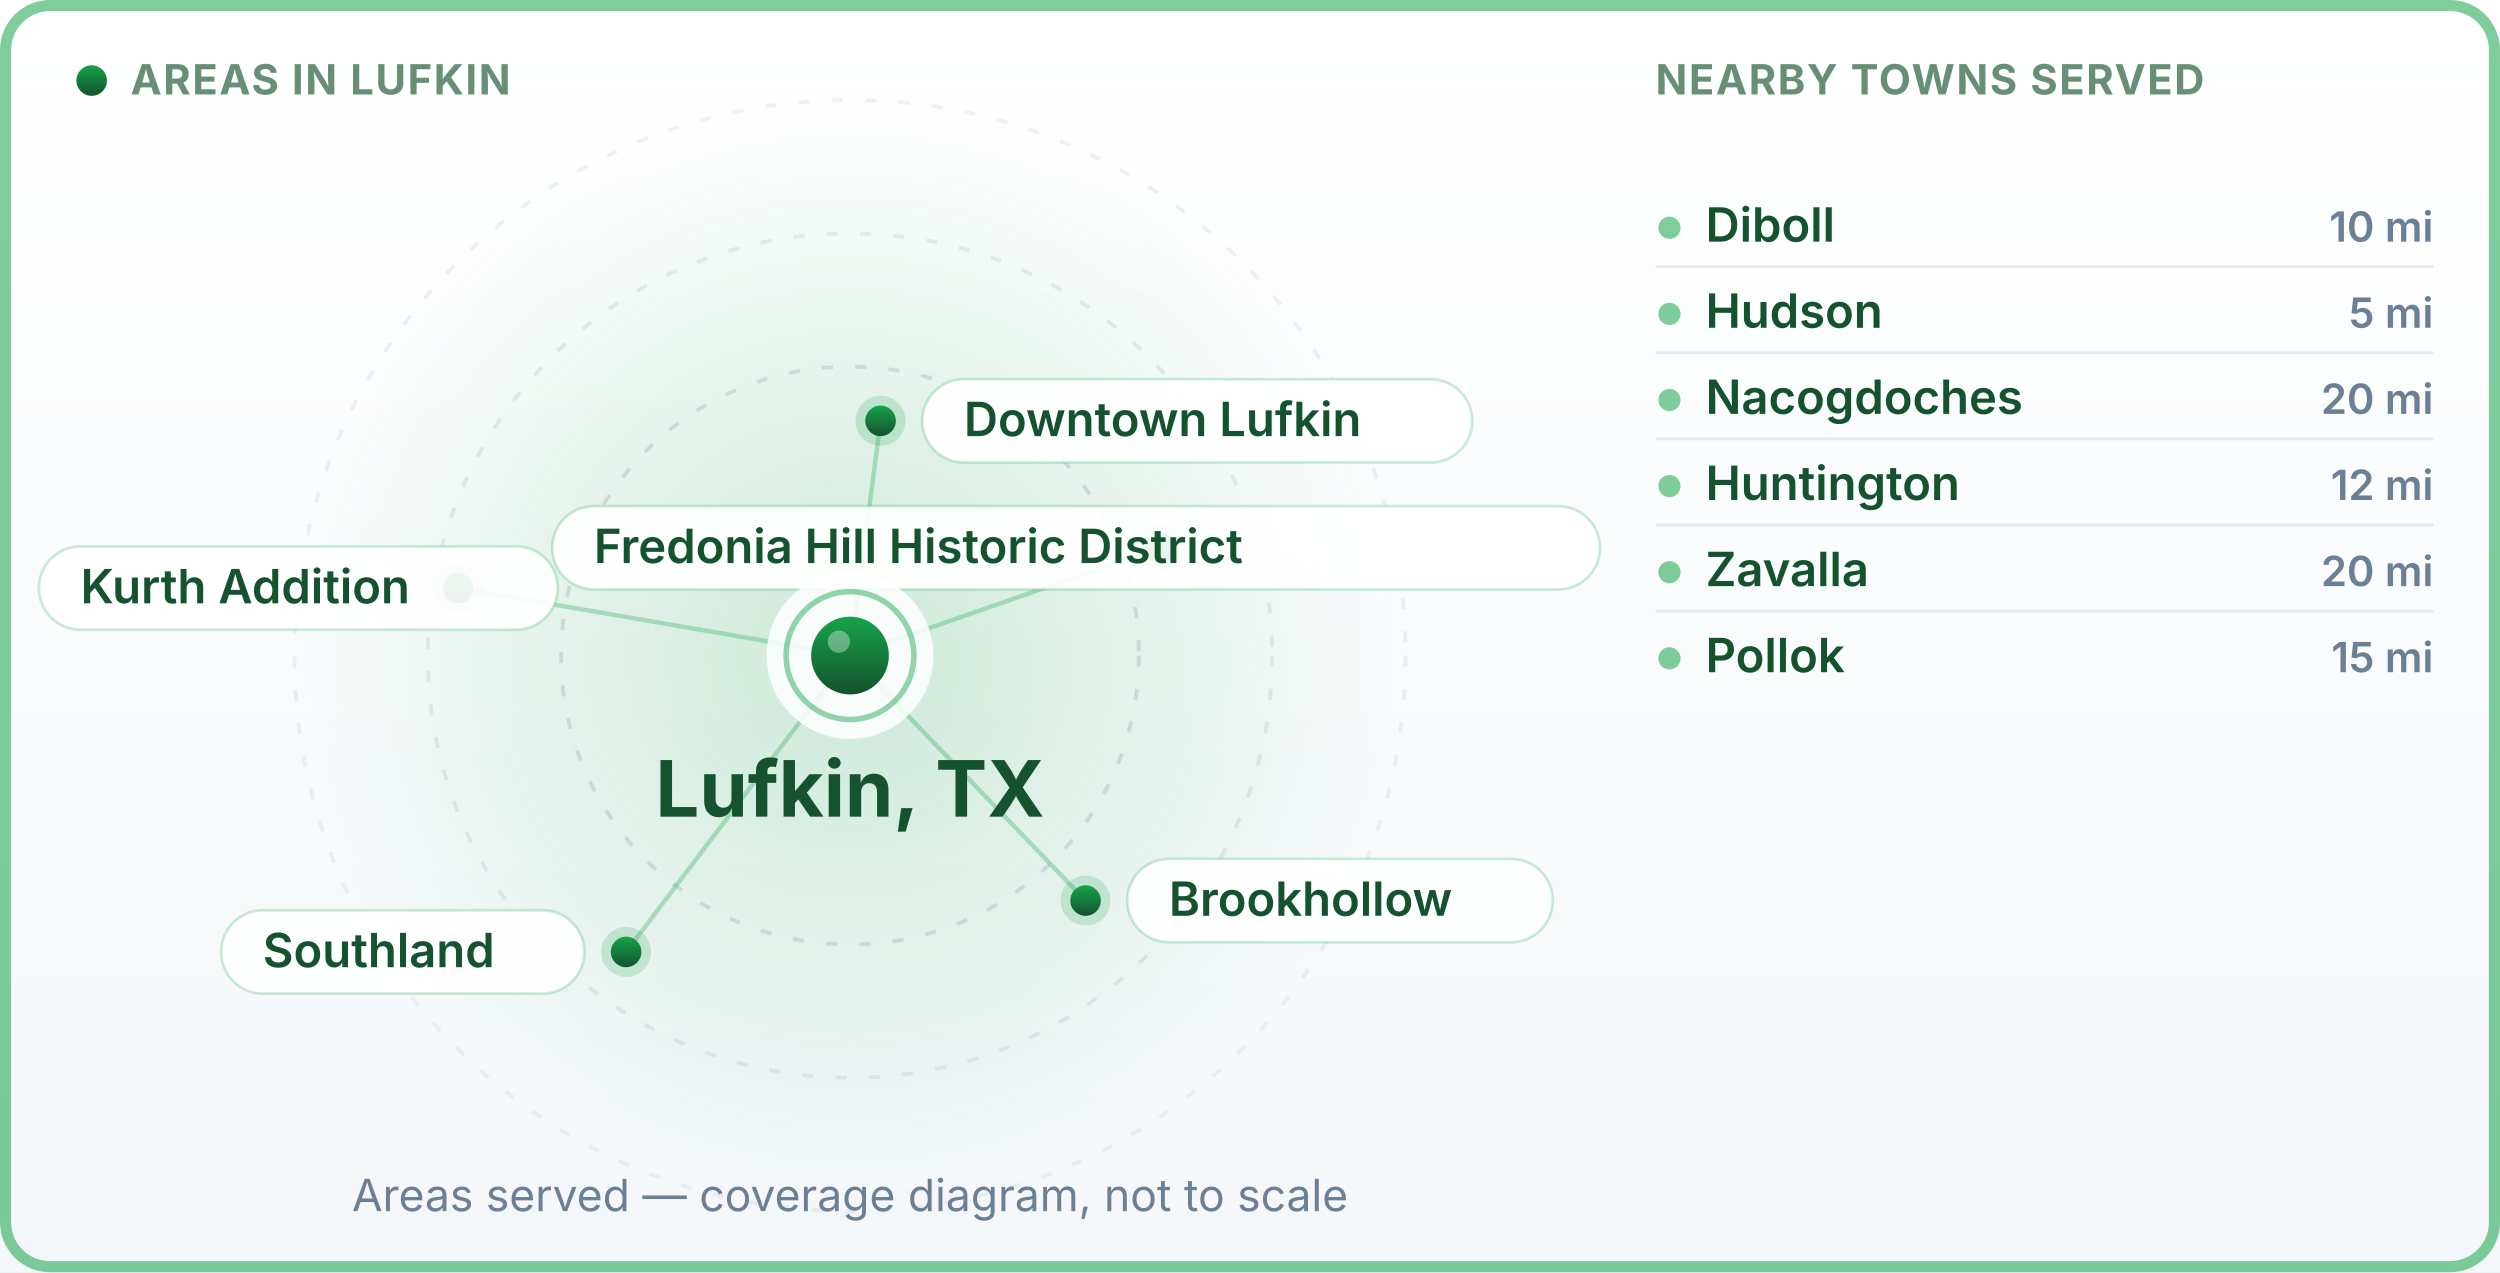
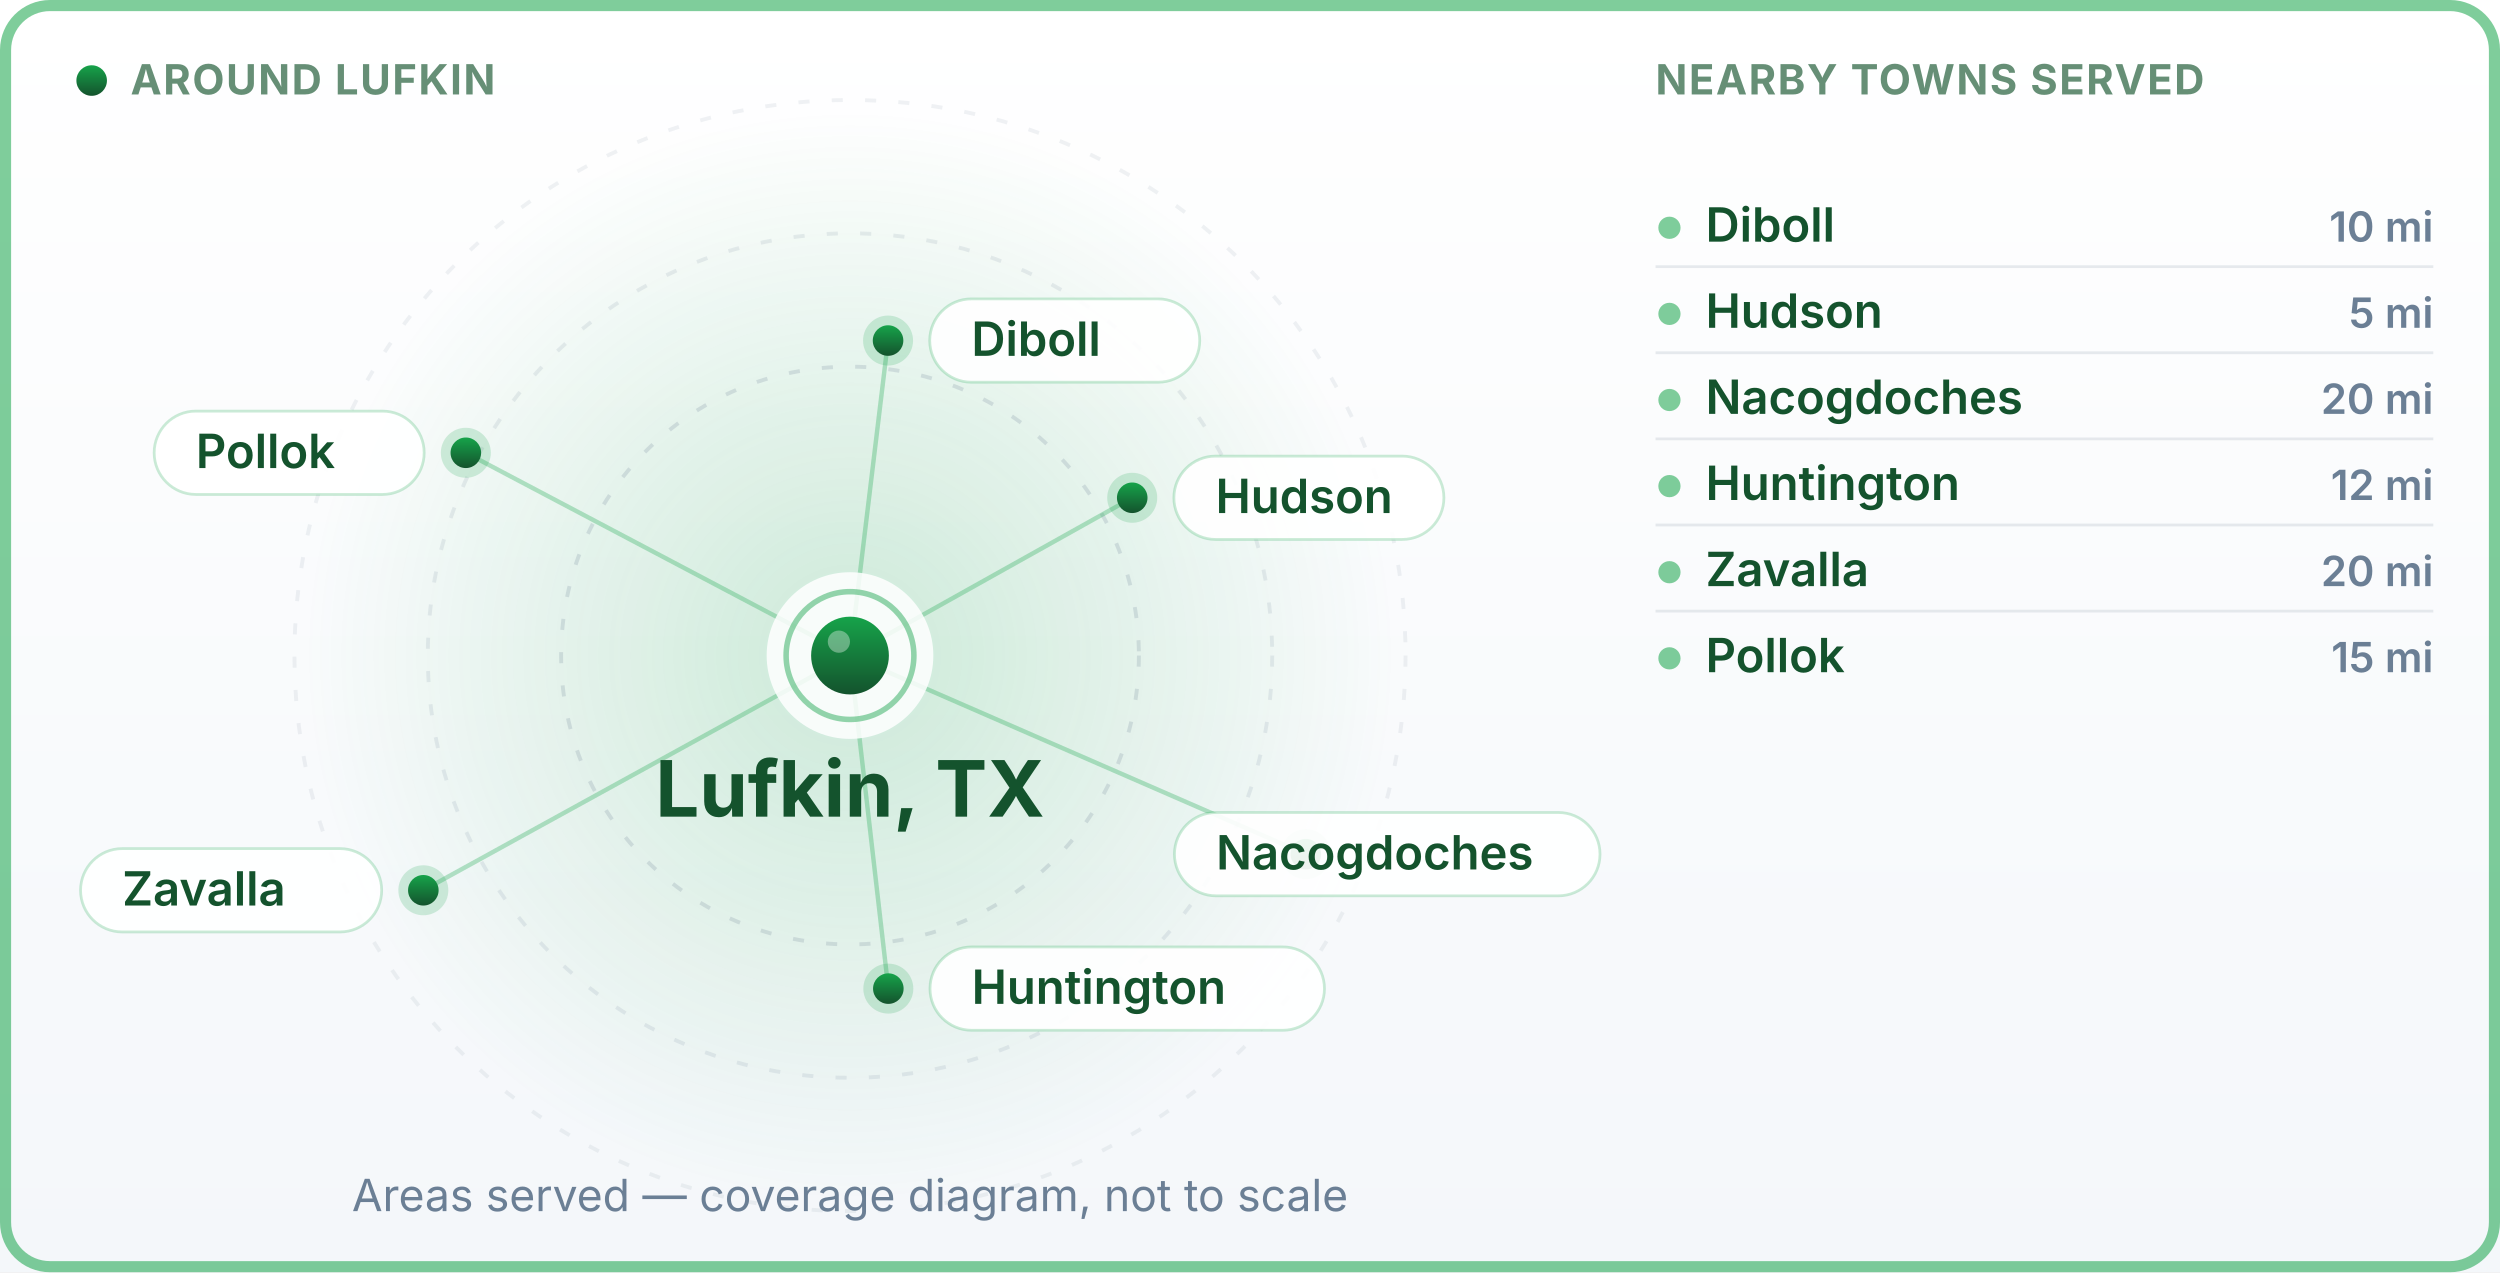
<svg xmlns="http://www.w3.org/2000/svg" viewBox="0 0 900 458" width="900" height="458" role="img">
  <defs>
    <linearGradient id="bgg" x1="0" y1="0" x2="0" y2="1">
      <stop offset="0" stop-color="#ffffff" />
      <stop offset="1" stop-color="#f4f7fa" />
    </linearGradient>
    <radialGradient id="halo" cx="50%" cy="50%" r="50%">
      <stop offset="0" stop-color="#16a34a" stop-opacity=".20" />
      <stop offset="1" stop-color="#16a34a" stop-opacity="0" />
    </radialGradient>
    <linearGradient id="dotg" x1="0" y1="0" x2="0" y2="1">
      <stop offset="0" stop-color="#16a34a" />
      <stop offset="1" stop-color="#14532d" />
    </linearGradient>
  </defs>
  <rect width="900" height="458" fill="url(#bgg)" />
  <circle cx="306" cy="236" r="196" fill="url(#halo)" />
  <circle cx="306" cy="236" r="104" fill="none" stroke="#6b7f95" stroke-opacity="0.2" stroke-width="1.4" stroke-dasharray="4 8" />
  <circle cx="306" cy="236" r="152" fill="none" stroke="#6b7f95" stroke-opacity="0.13" stroke-width="1.4" stroke-dasharray="4 8" />
  <circle cx="306" cy="236" r="200" fill="none" stroke="#6b7f95" stroke-opacity="0.1" stroke-width="1.4" stroke-dasharray="4 8" />
-   <line x1="306" y1="236" x2="317" y2="151.5" stroke="#16a34a" stroke-opacity=".30" stroke-width="1.6" />
-   <circle cx="317" cy="151.5" r="9" fill="#16a34a" fill-opacity=".18" />
-   <circle cx="317" cy="151.5" r="5.5" fill="url(#dotg)" />
-   <rect x="332" y="136.5" width="198" height="30" rx="15" fill="#ffffff" fill-opacity=".92" stroke="#16a34a" stroke-opacity=".22" stroke-width="1" />
-   <text x="347" y="157" font-family="system-ui,-apple-system,Segoe UI,sans-serif" font-size="17" font-weight="600" fill="#14532d">Downtown Lufkin</text>
-   <line x1="306" y1="236" x2="417.7" y2="197.2" stroke="#16a34a" stroke-opacity=".30" stroke-width="1.6" />
-   <circle cx="417.7" cy="197.2" r="9" fill="#16a34a" fill-opacity=".18" />
-   <circle cx="417.7" cy="197.2" r="5.5" fill="url(#dotg)" />
-   <rect x="198.8" y="182.2" width="377.2" height="30" rx="15" fill="#ffffff" fill-opacity=".92" stroke="#16a34a" stroke-opacity=".22" stroke-width="1" />
-   <text x="213.8" y="202.7" font-family="system-ui,-apple-system,Segoe UI,sans-serif" font-size="17" font-weight="600" fill="#14532d">Fredonia Hill Historic District</text>
-   <line x1="306" y1="236" x2="390.8" y2="324.2" stroke="#16a34a" stroke-opacity=".30" stroke-width="1.6" />
-   <circle cx="390.8" cy="324.2" r="9" fill="#16a34a" fill-opacity=".18" />
-   <circle cx="390.8" cy="324.2" r="5.5" fill="url(#dotg)" />
-   <rect x="405.8" y="309.2" width="153.2" height="30" rx="15" fill="#ffffff" fill-opacity=".92" stroke="#16a34a" stroke-opacity=".22" stroke-width="1" />
-   <text x="420.8" y="329.7" font-family="system-ui,-apple-system,Segoe UI,sans-serif" font-size="17" font-weight="600" fill="#14532d">Brookhollow</text>
-   <line x1="306" y1="236" x2="225.4" y2="342.7" stroke="#16a34a" stroke-opacity=".30" stroke-width="1.6" />
-   <circle cx="225.4" cy="342.7" r="9" fill="#16a34a" fill-opacity=".18" />
-   <circle cx="225.4" cy="342.7" r="5.5" fill="url(#dotg)" />
-   <rect x="79.6" y="327.7" width="130.8" height="30" rx="15" fill="#ffffff" fill-opacity=".92" stroke="#16a34a" stroke-opacity=".22" stroke-width="1" />
-   <text x="94.6" y="348.2" font-family="system-ui,-apple-system,Segoe UI,sans-serif" font-size="17" font-weight="600" fill="#14532d">Southland</text>
-   <line x1="306" y1="236" x2="164.9" y2="211.7" stroke="#16a34a" stroke-opacity=".30" stroke-width="1.6" />
-   <circle cx="164.9" cy="211.7" r="9" fill="#16a34a" fill-opacity=".18" />
-   <circle cx="164.9" cy="211.7" r="5.5" fill="url(#dotg)" />
-   <rect x="14" y="196.7" width="186.8" height="30" rx="15" fill="#ffffff" fill-opacity=".92" stroke="#16a34a" stroke-opacity=".22" stroke-width="1" />
-   <text x="29" y="217.2" font-family="system-ui,-apple-system,Segoe UI,sans-serif" font-size="17" font-weight="600" fill="#14532d">Kurth Addition</text>
+   <line x1="306" y1="236" x2="319.7" y2="122.6" stroke="#16a34a" stroke-opacity=".30" stroke-width="1.6" />
+   <circle cx="319.7" cy="122.6" r="9" fill="#16a34a" fill-opacity=".18" />
+   <circle cx="319.7" cy="122.6" r="5.5" fill="url(#dotg)" />
+   <rect x="334.7" y="107.6" width="97.2" height="30" rx="15" fill="#ffffff" fill-opacity=".92" stroke="#16a34a" stroke-opacity=".22" stroke-width="1" />
+   <text x="349.7" y="128.1" font-family="system-ui,-apple-system,Segoe UI,sans-serif" font-size="17" font-weight="600" fill="#14532d">Diboll</text>
+   <line x1="306" y1="236" x2="407.6" y2="179.2" stroke="#16a34a" stroke-opacity=".30" stroke-width="1.6" />
+   <circle cx="407.6" cy="179.2" r="9" fill="#16a34a" fill-opacity=".18" />
+   <circle cx="407.6" cy="179.2" r="5.5" fill="url(#dotg)" />
+   <rect x="422.6" y="164.2" width="97.2" height="30" rx="15" fill="#ffffff" fill-opacity=".92" stroke="#16a34a" stroke-opacity=".22" stroke-width="1" />
+   <text x="437.6" y="184.7" font-family="system-ui,-apple-system,Segoe UI,sans-serif" font-size="17" font-weight="600" fill="#14532d">Hudson</text>
+   <line x1="306" y1="236" x2="470.1" y2="307.5" stroke="#16a34a" stroke-opacity=".30" stroke-width="1.6" />
+   <circle cx="470.1" cy="307.5" r="9" fill="#16a34a" fill-opacity=".18" />
+   <circle cx="470.1" cy="307.5" r="5.5" fill="url(#dotg)" />
+   <rect x="422.8" y="292.5" width="153.2" height="30" rx="15" fill="#ffffff" fill-opacity=".92" stroke="#16a34a" stroke-opacity=".22" stroke-width="1" />
+   <text x="437.8" y="313" font-family="system-ui,-apple-system,Segoe UI,sans-serif" font-size="17" font-weight="600" fill="#14532d">Nacogdoches</text>
+   <line x1="306" y1="236" x2="319.8" y2="355.9" stroke="#16a34a" stroke-opacity=".30" stroke-width="1.6" />
+   <circle cx="319.8" cy="355.9" r="9" fill="#16a34a" fill-opacity=".18" />
+   <circle cx="319.8" cy="355.9" r="5.5" fill="url(#dotg)" />
+   <rect x="334.8" y="340.9" width="142" height="30" rx="15" fill="#ffffff" fill-opacity=".92" stroke="#16a34a" stroke-opacity=".22" stroke-width="1" />
+   <text x="349.8" y="361.4" font-family="system-ui,-apple-system,Segoe UI,sans-serif" font-size="17" font-weight="600" fill="#14532d">Huntington</text>
+   <line x1="306" y1="236" x2="152.4" y2="320.5" stroke="#16a34a" stroke-opacity=".30" stroke-width="1.6" />
+   <circle cx="152.4" cy="320.5" r="9" fill="#16a34a" fill-opacity=".18" />
+   <circle cx="152.4" cy="320.5" r="5.5" fill="url(#dotg)" />
+   <rect x="29" y="305.5" width="108.4" height="30" rx="15" fill="#ffffff" fill-opacity=".92" stroke="#16a34a" stroke-opacity=".22" stroke-width="1" />
+   <text x="44" y="326" font-family="system-ui,-apple-system,Segoe UI,sans-serif" font-size="17" font-weight="600" fill="#14532d">Zavalla</text>
+   <line x1="306" y1="236" x2="167.7" y2="163" stroke="#16a34a" stroke-opacity=".30" stroke-width="1.6" />
+   <circle cx="167.7" cy="163" r="9" fill="#16a34a" fill-opacity=".18" />
+   <circle cx="167.7" cy="163" r="5.5" fill="url(#dotg)" />
+   <rect x="55.5" y="148" width="97.2" height="30" rx="15" fill="#ffffff" fill-opacity=".92" stroke="#16a34a" stroke-opacity=".22" stroke-width="1" />
+   <text x="70.5" y="168.5" font-family="system-ui,-apple-system,Segoe UI,sans-serif" font-size="17" font-weight="600" fill="#14532d">Pollok</text>
  <circle cx="306" cy="236" r="30" fill="#ffffff" fill-opacity=".85" />
  <circle cx="306" cy="236" r="23" fill="none" stroke="#16a34a" stroke-opacity=".45" stroke-width="2" />
  <circle cx="306" cy="236" r="14" fill="url(#dotg)" />
  <circle cx="302" cy="231" r="4" fill="#ffffff" fill-opacity=".35" />
  <text x="306" y="294" text-anchor="middle" font-family="system-ui,-apple-system,Segoe UI,sans-serif" font-size="28" font-weight="700" fill="#14532d">Lufkin, TX</text>
  <circle cx="33" cy="29" r="5.5" fill="url(#dotg)" />
-   <text x="47" y="34" font-family="system-ui,-apple-system,Segoe UI,sans-serif" font-size="15" font-weight="700" letter-spacing="0.6" fill="#14532d" fill-opacity=".65">AREAS IN LUFKIN</text>
+   <text x="47" y="34" font-family="system-ui,-apple-system,Segoe UI,sans-serif" font-size="15" font-weight="700" letter-spacing="0.6" fill="#14532d" fill-opacity=".65">AROUND LUFKIN</text>
  <text x="596" y="34" font-family="system-ui,-apple-system,Segoe UI,sans-serif" font-size="15" font-weight="700" letter-spacing="0.6" fill="#14532d" fill-opacity=".65">NEARBY TOWNS SERVED</text>
  <circle cx="601" cy="82" r="4" fill="#16a34a" fill-opacity=".55" />
  <text x="614" y="87" font-family="system-ui,-apple-system,Segoe UI,sans-serif" font-size="17" font-weight="600" fill="#14532d">Diboll</text>
  <text x="876" y="87" text-anchor="end" font-family="system-ui,-apple-system,Segoe UI,sans-serif" font-size="15" font-weight="600" fill="#6b7f95">10 mi</text>
  <line x1="596" y1="96" x2="876" y2="96" stroke="#6b7f95" stroke-opacity=".16" stroke-width="1" />
  <circle cx="601" cy="113" r="4" fill="#16a34a" fill-opacity=".55" />
  <text x="614" y="118" font-family="system-ui,-apple-system,Segoe UI,sans-serif" font-size="17" font-weight="600" fill="#14532d">Hudson</text>
  <text x="876" y="118" text-anchor="end" font-family="system-ui,-apple-system,Segoe UI,sans-serif" font-size="15" font-weight="600" fill="#6b7f95">5 mi</text>
  <line x1="596" y1="127" x2="876" y2="127" stroke="#6b7f95" stroke-opacity=".16" stroke-width="1" />
  <circle cx="601" cy="144" r="4" fill="#16a34a" fill-opacity=".55" />
  <text x="614" y="149" font-family="system-ui,-apple-system,Segoe UI,sans-serif" font-size="17" font-weight="600" fill="#14532d">Nacogdoches</text>
  <text x="876" y="149" text-anchor="end" font-family="system-ui,-apple-system,Segoe UI,sans-serif" font-size="15" font-weight="600" fill="#6b7f95">20 mi</text>
  <line x1="596" y1="158" x2="876" y2="158" stroke="#6b7f95" stroke-opacity=".16" stroke-width="1" />
  <circle cx="601" cy="175" r="4" fill="#16a34a" fill-opacity=".55" />
  <text x="614" y="180" font-family="system-ui,-apple-system,Segoe UI,sans-serif" font-size="17" font-weight="600" fill="#14532d">Huntington</text>
  <text x="876" y="180" text-anchor="end" font-family="system-ui,-apple-system,Segoe UI,sans-serif" font-size="15" font-weight="600" fill="#6b7f95">12 mi</text>
  <line x1="596" y1="189" x2="876" y2="189" stroke="#6b7f95" stroke-opacity=".16" stroke-width="1" />
  <circle cx="601" cy="206" r="4" fill="#16a34a" fill-opacity=".55" />
  <text x="614" y="211" font-family="system-ui,-apple-system,Segoe UI,sans-serif" font-size="17" font-weight="600" fill="#14532d">Zavalla</text>
  <text x="876" y="211" text-anchor="end" font-family="system-ui,-apple-system,Segoe UI,sans-serif" font-size="15" font-weight="600" fill="#6b7f95">20 mi</text>
  <line x1="596" y1="220" x2="876" y2="220" stroke="#6b7f95" stroke-opacity=".16" stroke-width="1" />
  <circle cx="601" cy="237" r="4" fill="#16a34a" fill-opacity=".55" />
  <text x="614" y="242" font-family="system-ui,-apple-system,Segoe UI,sans-serif" font-size="17" font-weight="600" fill="#14532d">Pollok</text>
  <text x="876" y="242" text-anchor="end" font-family="system-ui,-apple-system,Segoe UI,sans-serif" font-size="15" font-weight="600" fill="#6b7f95">15 mi</text>
  <text x="306" y="436" text-anchor="middle" font-family="system-ui,-apple-system,Segoe UI,sans-serif" font-size="16" fill="#6b7f95">Areas served — coverage diagram, not to scale</text>
  <rect x="2" y="2" width="896" height="454" rx="16" fill="none" stroke="#16a34a" stroke-opacity=".55" stroke-width="4" />
</svg>
